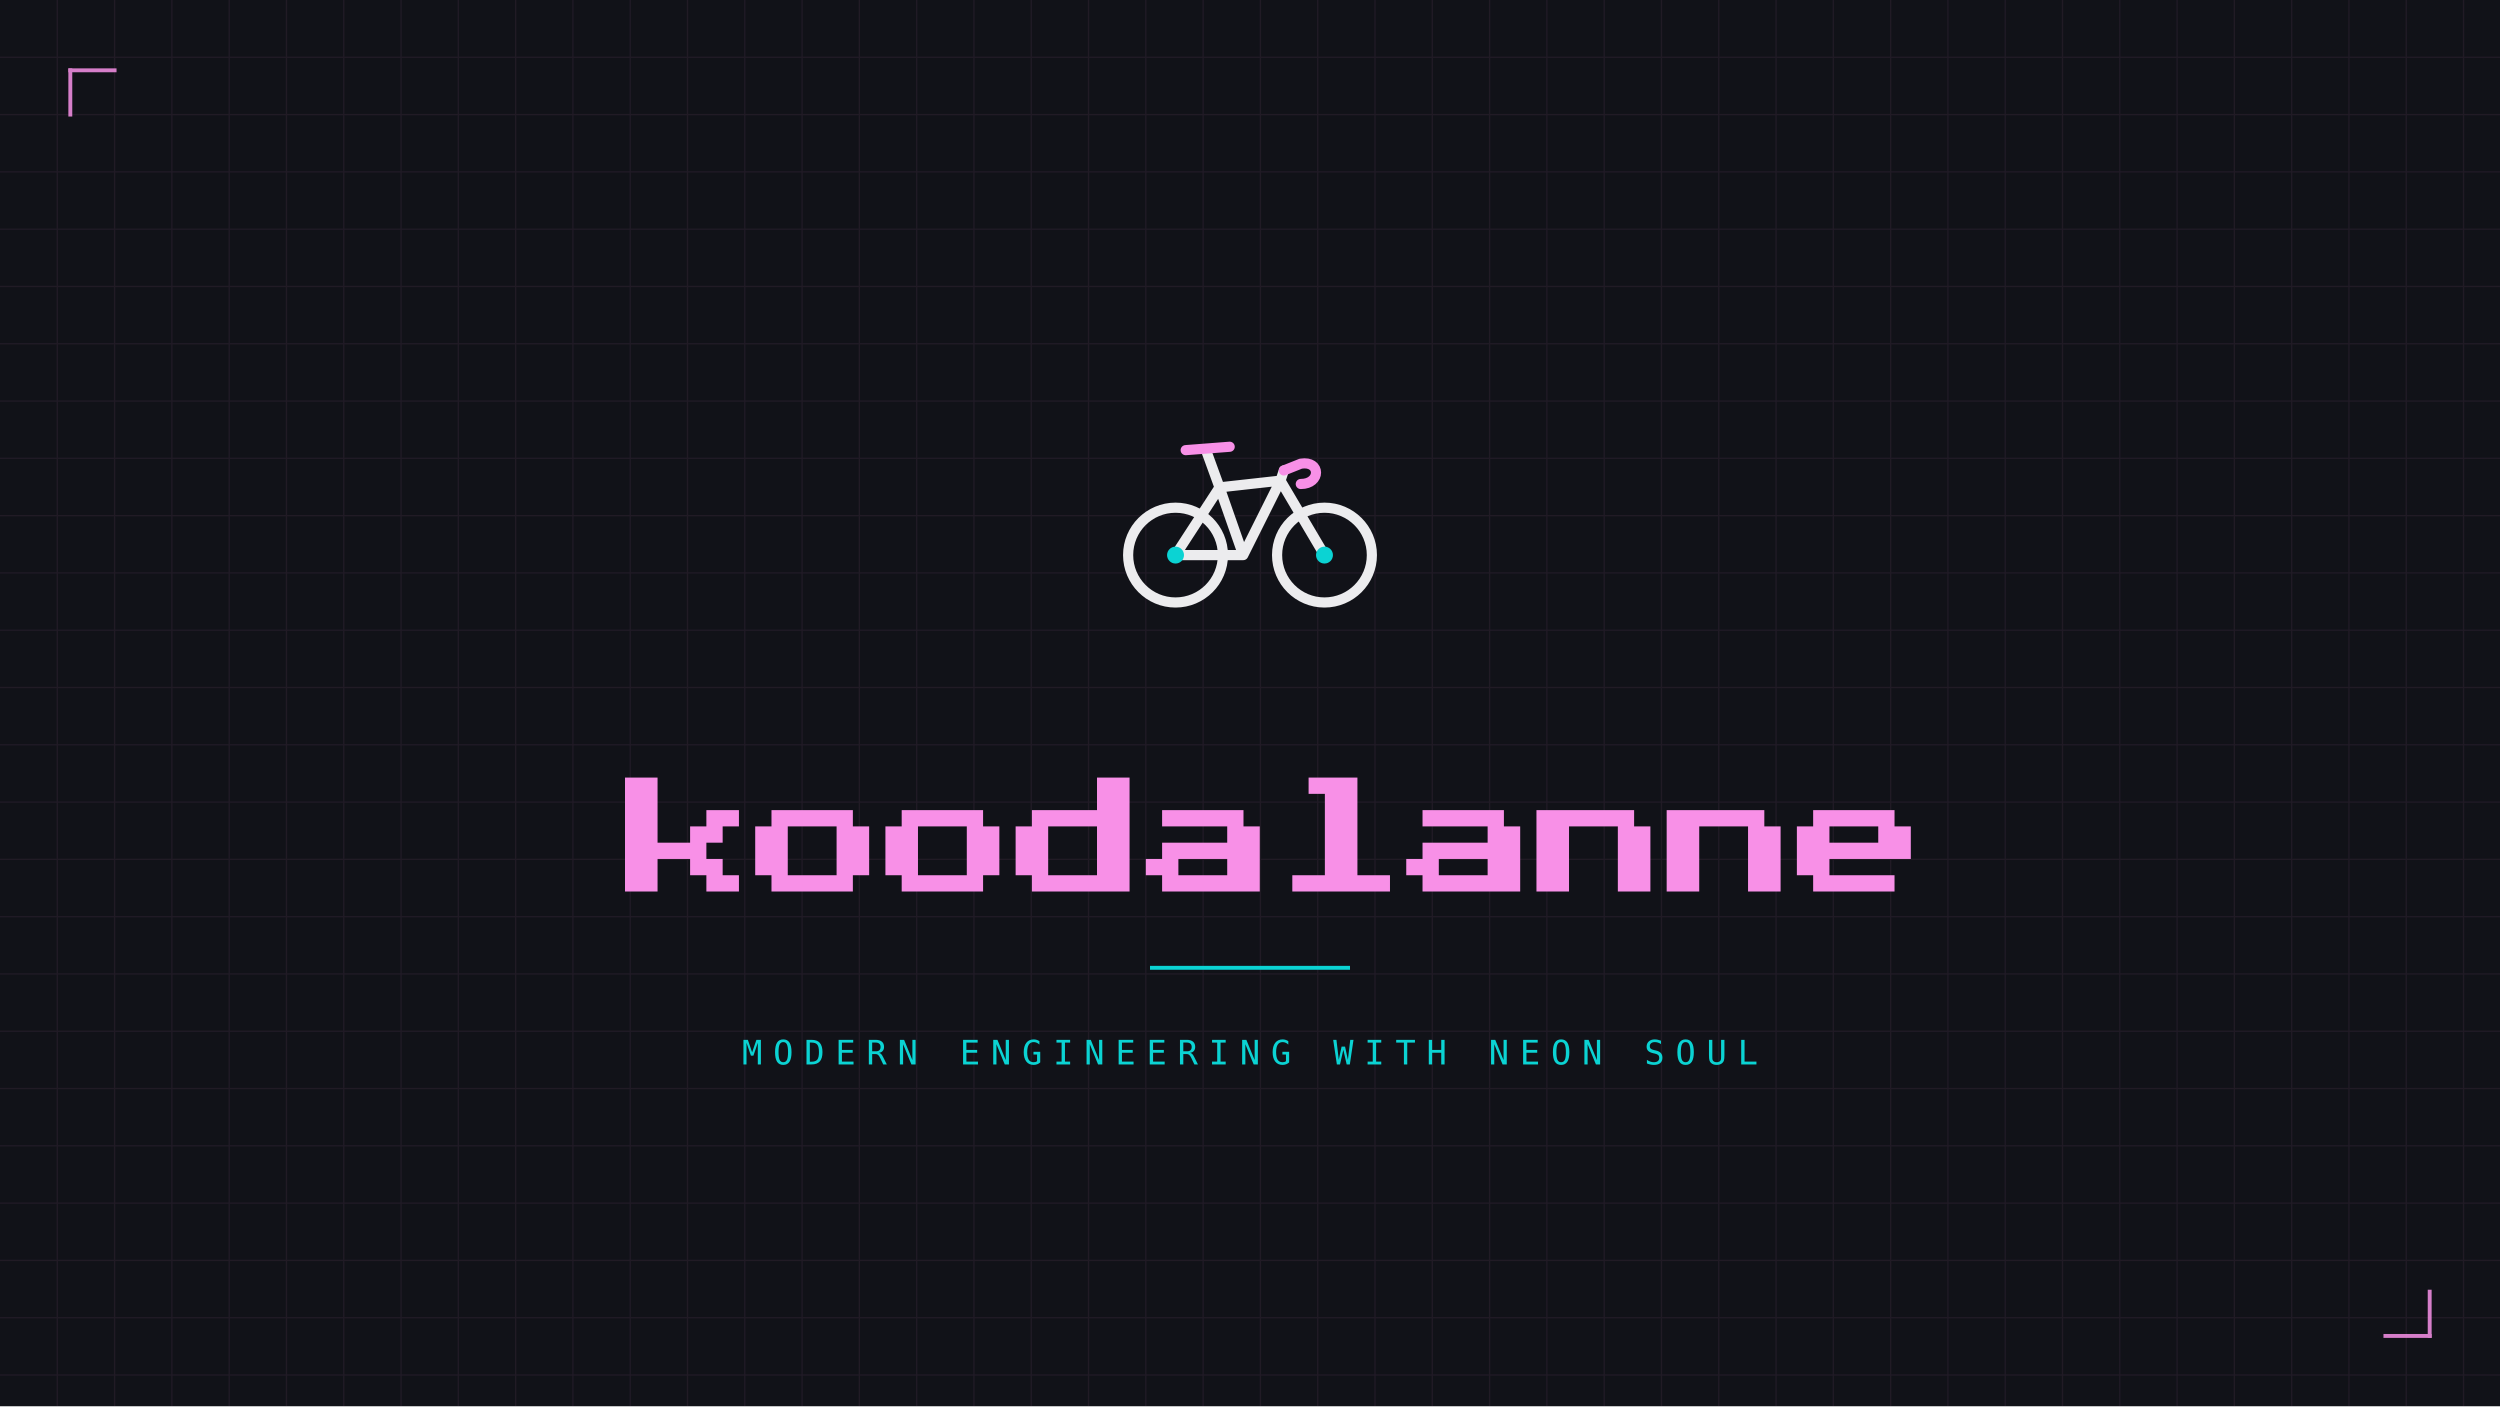
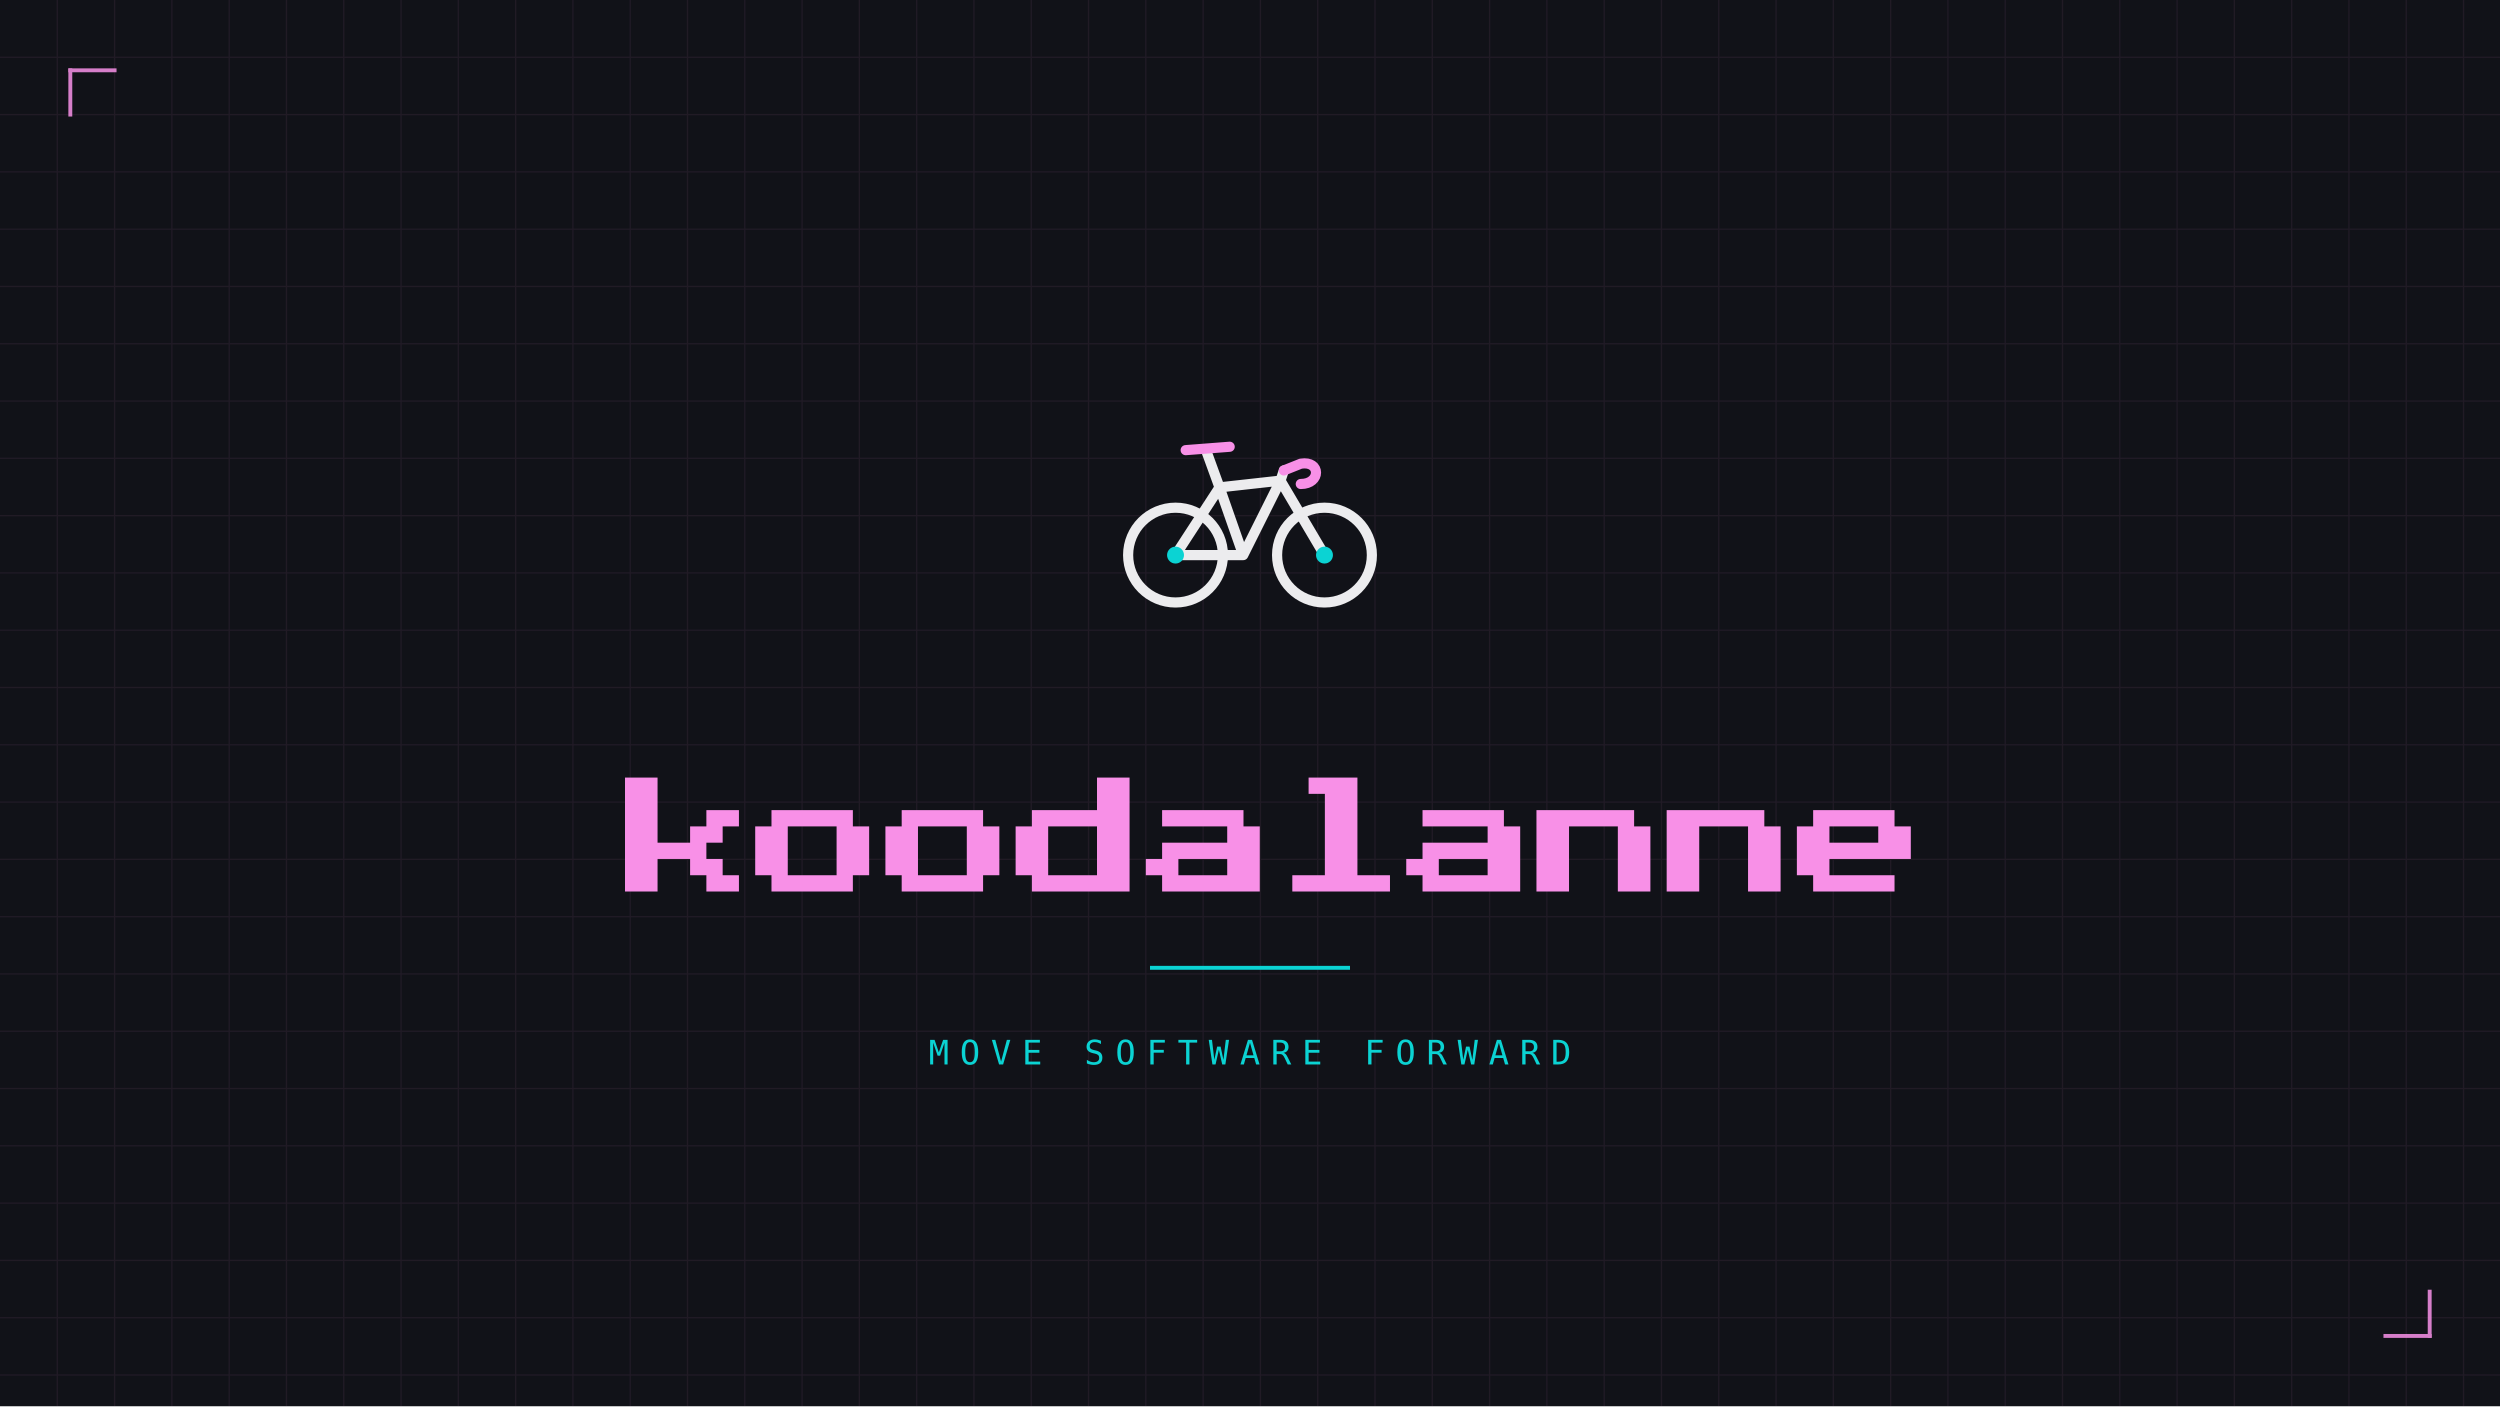
<svg xmlns="http://www.w3.org/2000/svg" viewBox="0 0 1920 1080" width="1920" height="1080" role="img" aria-label="koodalanne wallpaper — bike + slogan">
  <rect width="1920" height="1080" fill="#111218" />
  <g stroke="#f890e7" stroke-width="1" opacity="0.07">
    <line x1="44" y1="0" x2="44" y2="1080" />
    <line x1="88" y1="0" x2="88" y2="1080" />
    <line x1="132" y1="0" x2="132" y2="1080" />
    <line x1="176" y1="0" x2="176" y2="1080" />
    <line x1="220" y1="0" x2="220" y2="1080" />
    <line x1="264" y1="0" x2="264" y2="1080" />
    <line x1="308" y1="0" x2="308" y2="1080" />
    <line x1="352" y1="0" x2="352" y2="1080" />
    <line x1="396" y1="0" x2="396" y2="1080" />
    <line x1="440" y1="0" x2="440" y2="1080" />
    <line x1="484" y1="0" x2="484" y2="1080" />
    <line x1="528" y1="0" x2="528" y2="1080" />
    <line x1="572" y1="0" x2="572" y2="1080" />
    <line x1="616" y1="0" x2="616" y2="1080" />
    <line x1="660" y1="0" x2="660" y2="1080" />
    <line x1="704" y1="0" x2="704" y2="1080" />
    <line x1="748" y1="0" x2="748" y2="1080" />
    <line x1="792" y1="0" x2="792" y2="1080" />
    <line x1="836" y1="0" x2="836" y2="1080" />
    <line x1="880" y1="0" x2="880" y2="1080" />
    <line x1="924" y1="0" x2="924" y2="1080" />
    <line x1="968" y1="0" x2="968" y2="1080" />
    <line x1="1012" y1="0" x2="1012" y2="1080" />
    <line x1="1056" y1="0" x2="1056" y2="1080" />
    <line x1="1100" y1="0" x2="1100" y2="1080" />
    <line x1="1144" y1="0" x2="1144" y2="1080" />
    <line x1="1188" y1="0" x2="1188" y2="1080" />
    <line x1="1232" y1="0" x2="1232" y2="1080" />
    <line x1="1276" y1="0" x2="1276" y2="1080" />
    <line x1="1320" y1="0" x2="1320" y2="1080" />
    <line x1="1364" y1="0" x2="1364" y2="1080" />
    <line x1="1408" y1="0" x2="1408" y2="1080" />
    <line x1="1452" y1="0" x2="1452" y2="1080" />
    <line x1="1496" y1="0" x2="1496" y2="1080" />
    <line x1="1540" y1="0" x2="1540" y2="1080" />
    <line x1="1584" y1="0" x2="1584" y2="1080" />
    <line x1="1628" y1="0" x2="1628" y2="1080" />
    <line x1="1672" y1="0" x2="1672" y2="1080" />
    <line x1="1716" y1="0" x2="1716" y2="1080" />
    <line x1="1760" y1="0" x2="1760" y2="1080" />
    <line x1="1804" y1="0" x2="1804" y2="1080" />
    <line x1="1848" y1="0" x2="1848" y2="1080" />
    <line x1="1892" y1="0" x2="1892" y2="1080" />
    <line x1="0" y1="44" x2="1920" y2="44" />
    <line x1="0" y1="88" x2="1920" y2="88" />
    <line x1="0" y1="132" x2="1920" y2="132" />
    <line x1="0" y1="176" x2="1920" y2="176" />
    <line x1="0" y1="220" x2="1920" y2="220" />
    <line x1="0" y1="264" x2="1920" y2="264" />
    <line x1="0" y1="308" x2="1920" y2="308" />
    <line x1="0" y1="352" x2="1920" y2="352" />
    <line x1="0" y1="396" x2="1920" y2="396" />
    <line x1="0" y1="440" x2="1920" y2="440" />
    <line x1="0" y1="484" x2="1920" y2="484" />
    <line x1="0" y1="528" x2="1920" y2="528" />
    <line x1="0" y1="572" x2="1920" y2="572" />
    <line x1="0" y1="616" x2="1920" y2="616" />
    <line x1="0" y1="660" x2="1920" y2="660" />
    <line x1="0" y1="704" x2="1920" y2="704" />
    <line x1="0" y1="748" x2="1920" y2="748" />
    <line x1="0" y1="792" x2="1920" y2="792" />
    <line x1="0" y1="836" x2="1920" y2="836" />
    <line x1="0" y1="880" x2="1920" y2="880" />
    <line x1="0" y1="924" x2="1920" y2="924" />
    <line x1="0" y1="968" x2="1920" y2="968" />
    <line x1="0" y1="1012" x2="1920" y2="1012" />
    <line x1="0" y1="1056" x2="1920" y2="1056" />
  </g>
  <g transform="translate(835.2,262.51) scale(2.6)">
    <g fill="none" stroke-linecap="round" stroke-linejoin="round">
      <circle cx="26" cy="63" r="14" stroke="#ececee" stroke-width="3" />
      <circle cx="70" cy="63" r="14" stroke="#ececee" stroke-width="3" />
      <path d="M26 63 L46 63 L39 43 L57 41 L46 63 M39 43 L26 63 M57 41 L70 63 M39 43 L35 32 M57 41 L58 38" stroke="#ececee" stroke-width="3" />
      <path d="M29 32 L42 31" stroke="#f890e7" stroke-width="3" />
      <path d="M58 38 L63 36 C69 35 69 42 63 42" stroke="#f890e7" stroke-width="3" />
      <circle cx="26" cy="63" r="2.5" fill="#0bd3d3" />
      <circle cx="70" cy="63" r="2.5" fill="#0bd3d3" />
    </g>
  </g>
  <g transform="translate(480,597.18) scale(0.1)" fill="#f890e7">
    <g transform="translate(0,1000) scale(1,-1)">
      <path transform="translate(0,0)" d="M0 125V1000H250V500H500V625H625V750H875V625H750V500H625V375H750V250H875V125H625V250H500V375H250V125Z" />
      <path transform="translate(1000,0)" d="M125 125V250H0V625H125V750H750V625H875V250H750V125ZM250 250H625V625H250Z" />
      <path transform="translate(2000,0)" d="M125 125V250H0V625H125V750H750V625H875V250H750V125ZM250 250H625V625H250Z" />
      <path transform="translate(3000,0)" d="M125 125V250H0V625H125V750H625V1000H875V125ZM250 250H625V625H250Z" />
      <path transform="translate(4000,0)" d="M125 125V250H0V375H125V500H625V625H125V750H750V625H875V125ZM250 250H625V375H250Z" />
      <path transform="translate(5000,0)" d="M125 125V250H375V875H250V1000H625V250H875V125Z" />
      <path transform="translate(6000,0)" d="M125 125V250H0V375H125V500H625V625H125V750H750V625H875V125ZM250 250H625V375H250Z" />
      <path transform="translate(7000,0)" d="M0 125V750H750V625H875V125H625V625H250V125Z" />
      <path transform="translate(8000,0)" d="M0 125V750H750V625H875V125H625V625H250V125Z" />
      <path transform="translate(9000,0)" d="M125 125V250H0V625H125V750H750V625H875V375H250V250H750V125ZM250 500H625V625H250Z" />
    </g>
  </g>
  <rect x="883.2" y="741.78" width="153.6" height="3" fill="#0bd3d3" />
-   <text x="960" y="817.49" text-anchor="middle" font-family="'JetBrains Mono', monospace" font-size="25.92" letter-spacing="8.29" fill="#0bd3d3">MODERN ENGINEERING WITH NEON SOUL</text>
+   <text x="960" y="817.49" text-anchor="middle" font-family="'JetBrains Mono', monospace" font-size="25.92" letter-spacing="8.29" fill="#0bd3d3">MOVE SOFTWARE FORWARD</text>
  <g opacity="0.85">
    <line x1="54" y1="54" x2="88" y2="54" stroke="#f890e7" stroke-width="3" stroke-linecap="square" />
    <line x1="54" y1="54" x2="54" y2="88" stroke="#f890e7" stroke-width="3" stroke-linecap="square" />
    <line x1="1866" y1="1026" x2="1832" y2="1026" stroke="#f890e7" stroke-width="3" stroke-linecap="square" />
    <line x1="1866" y1="1026" x2="1866" y2="992" stroke="#f890e7" stroke-width="3" stroke-linecap="square" />
  </g>
</svg>
